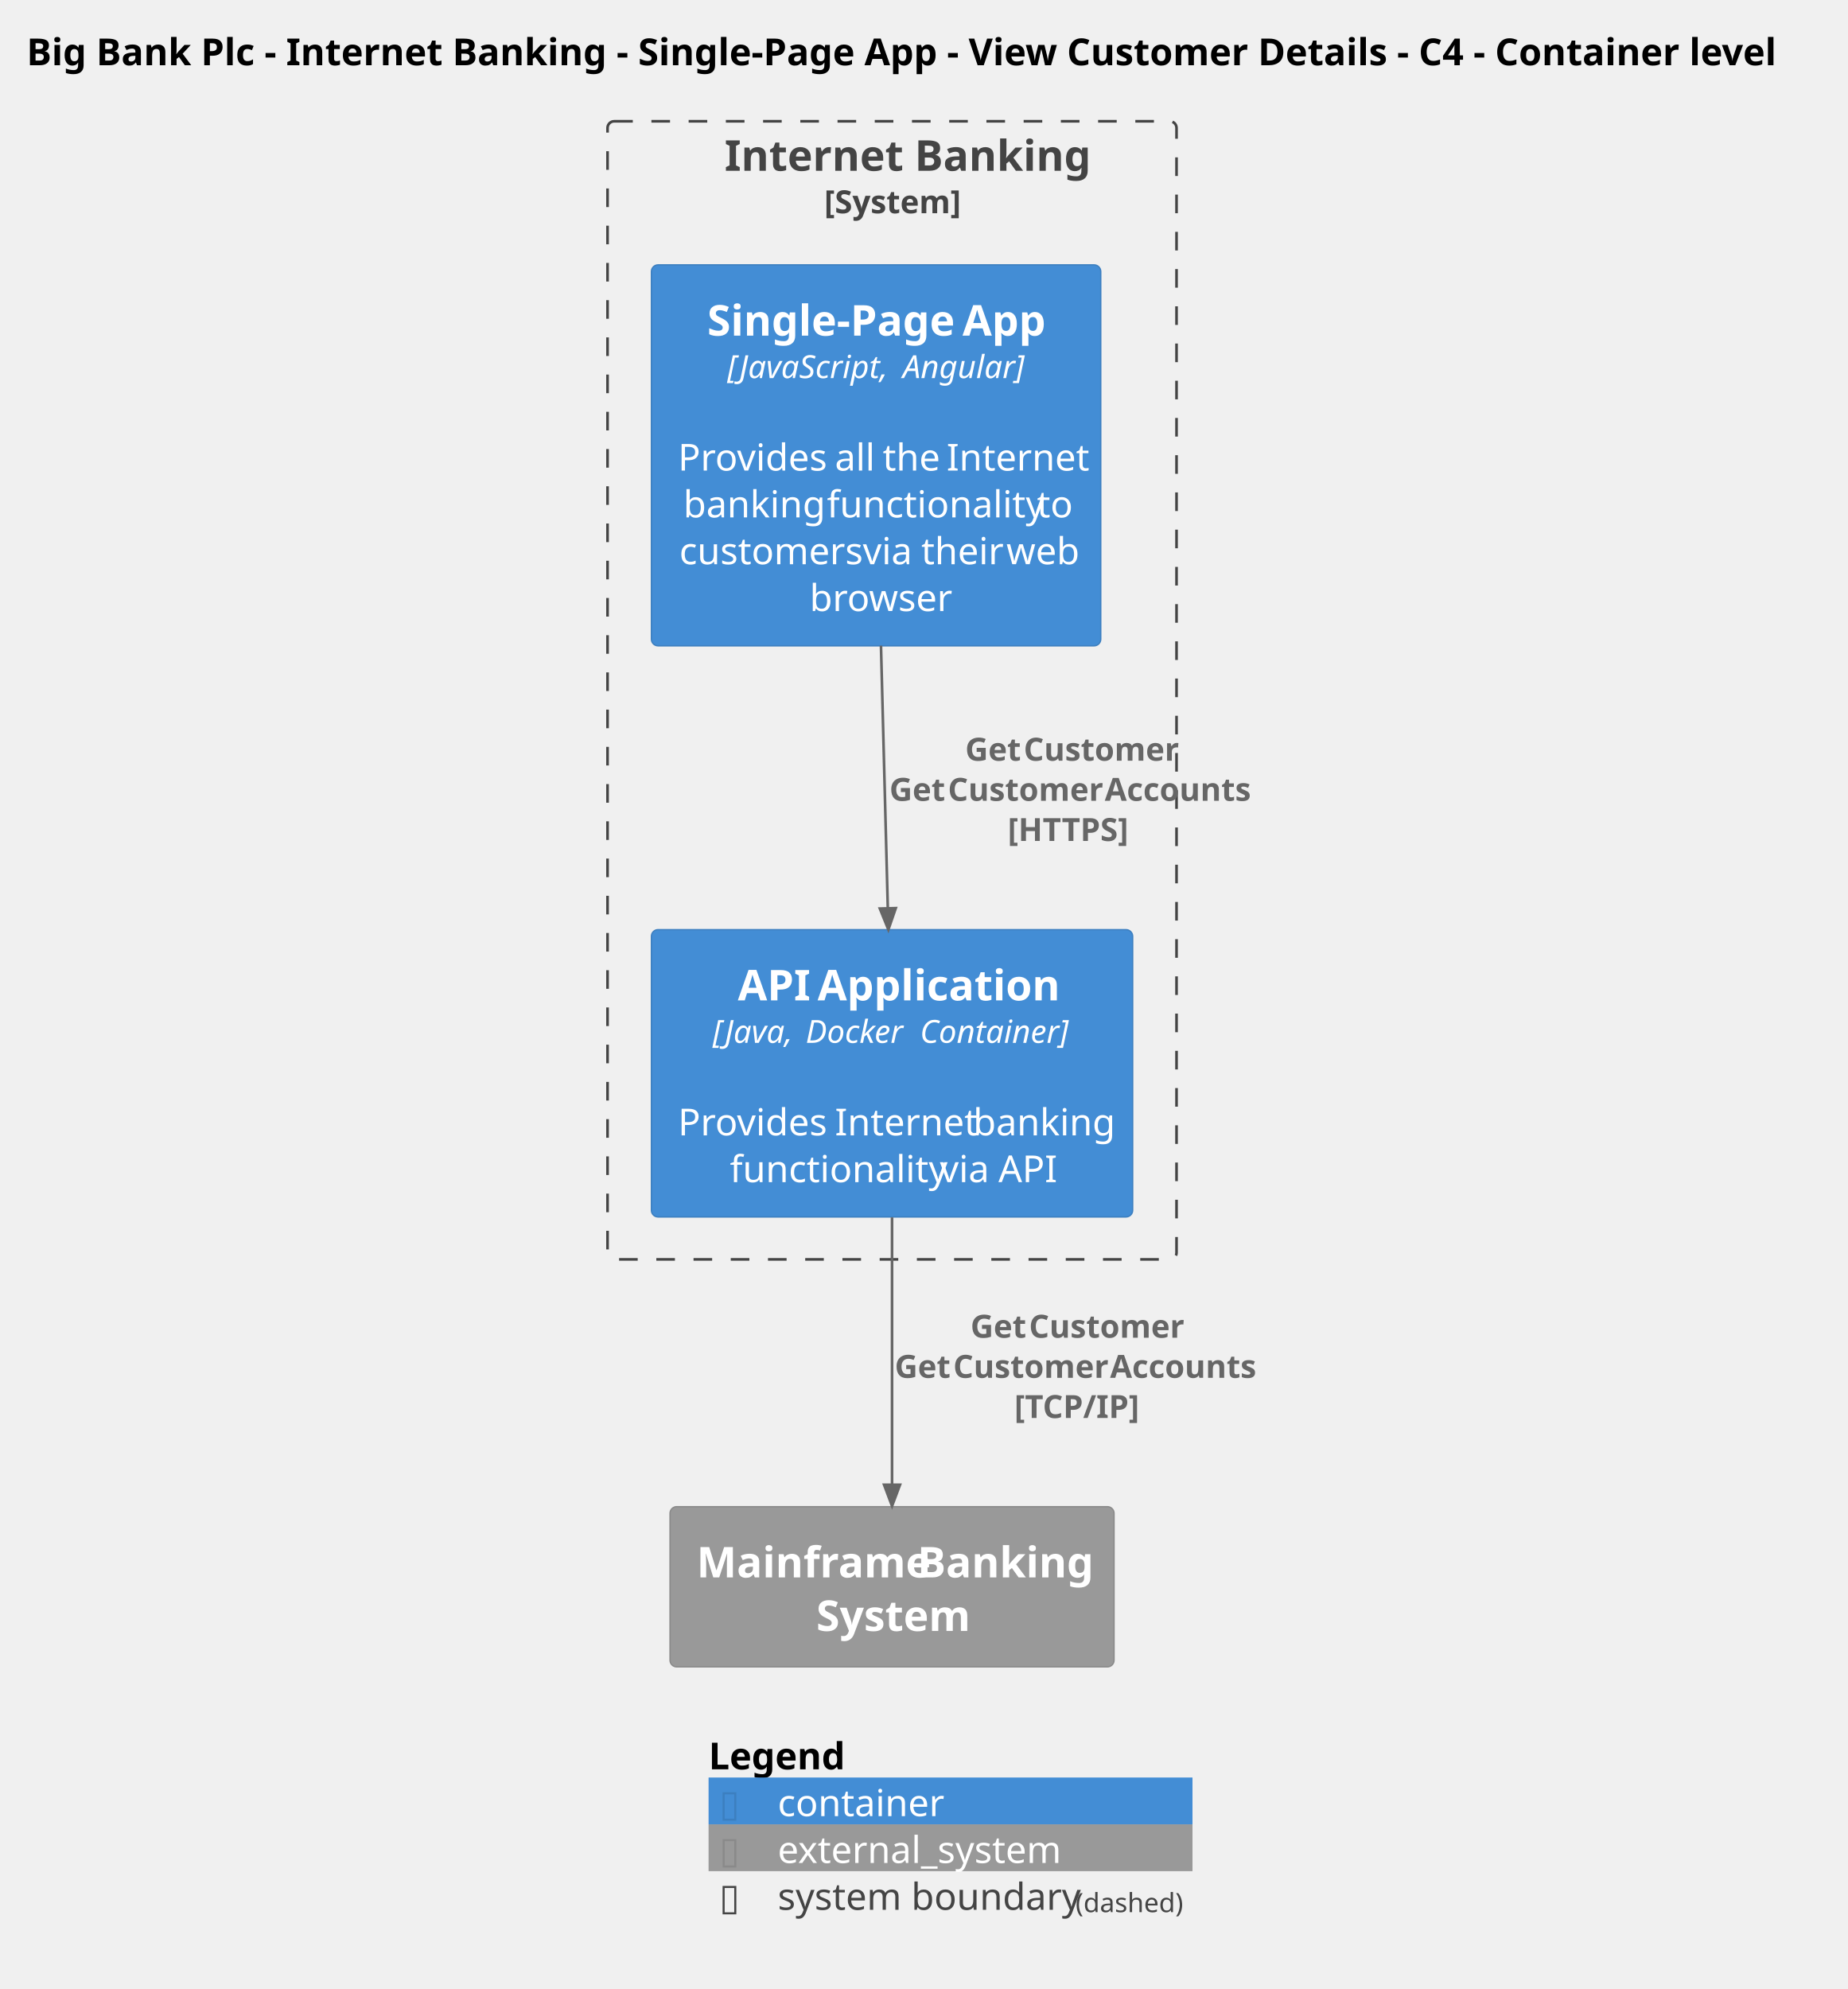
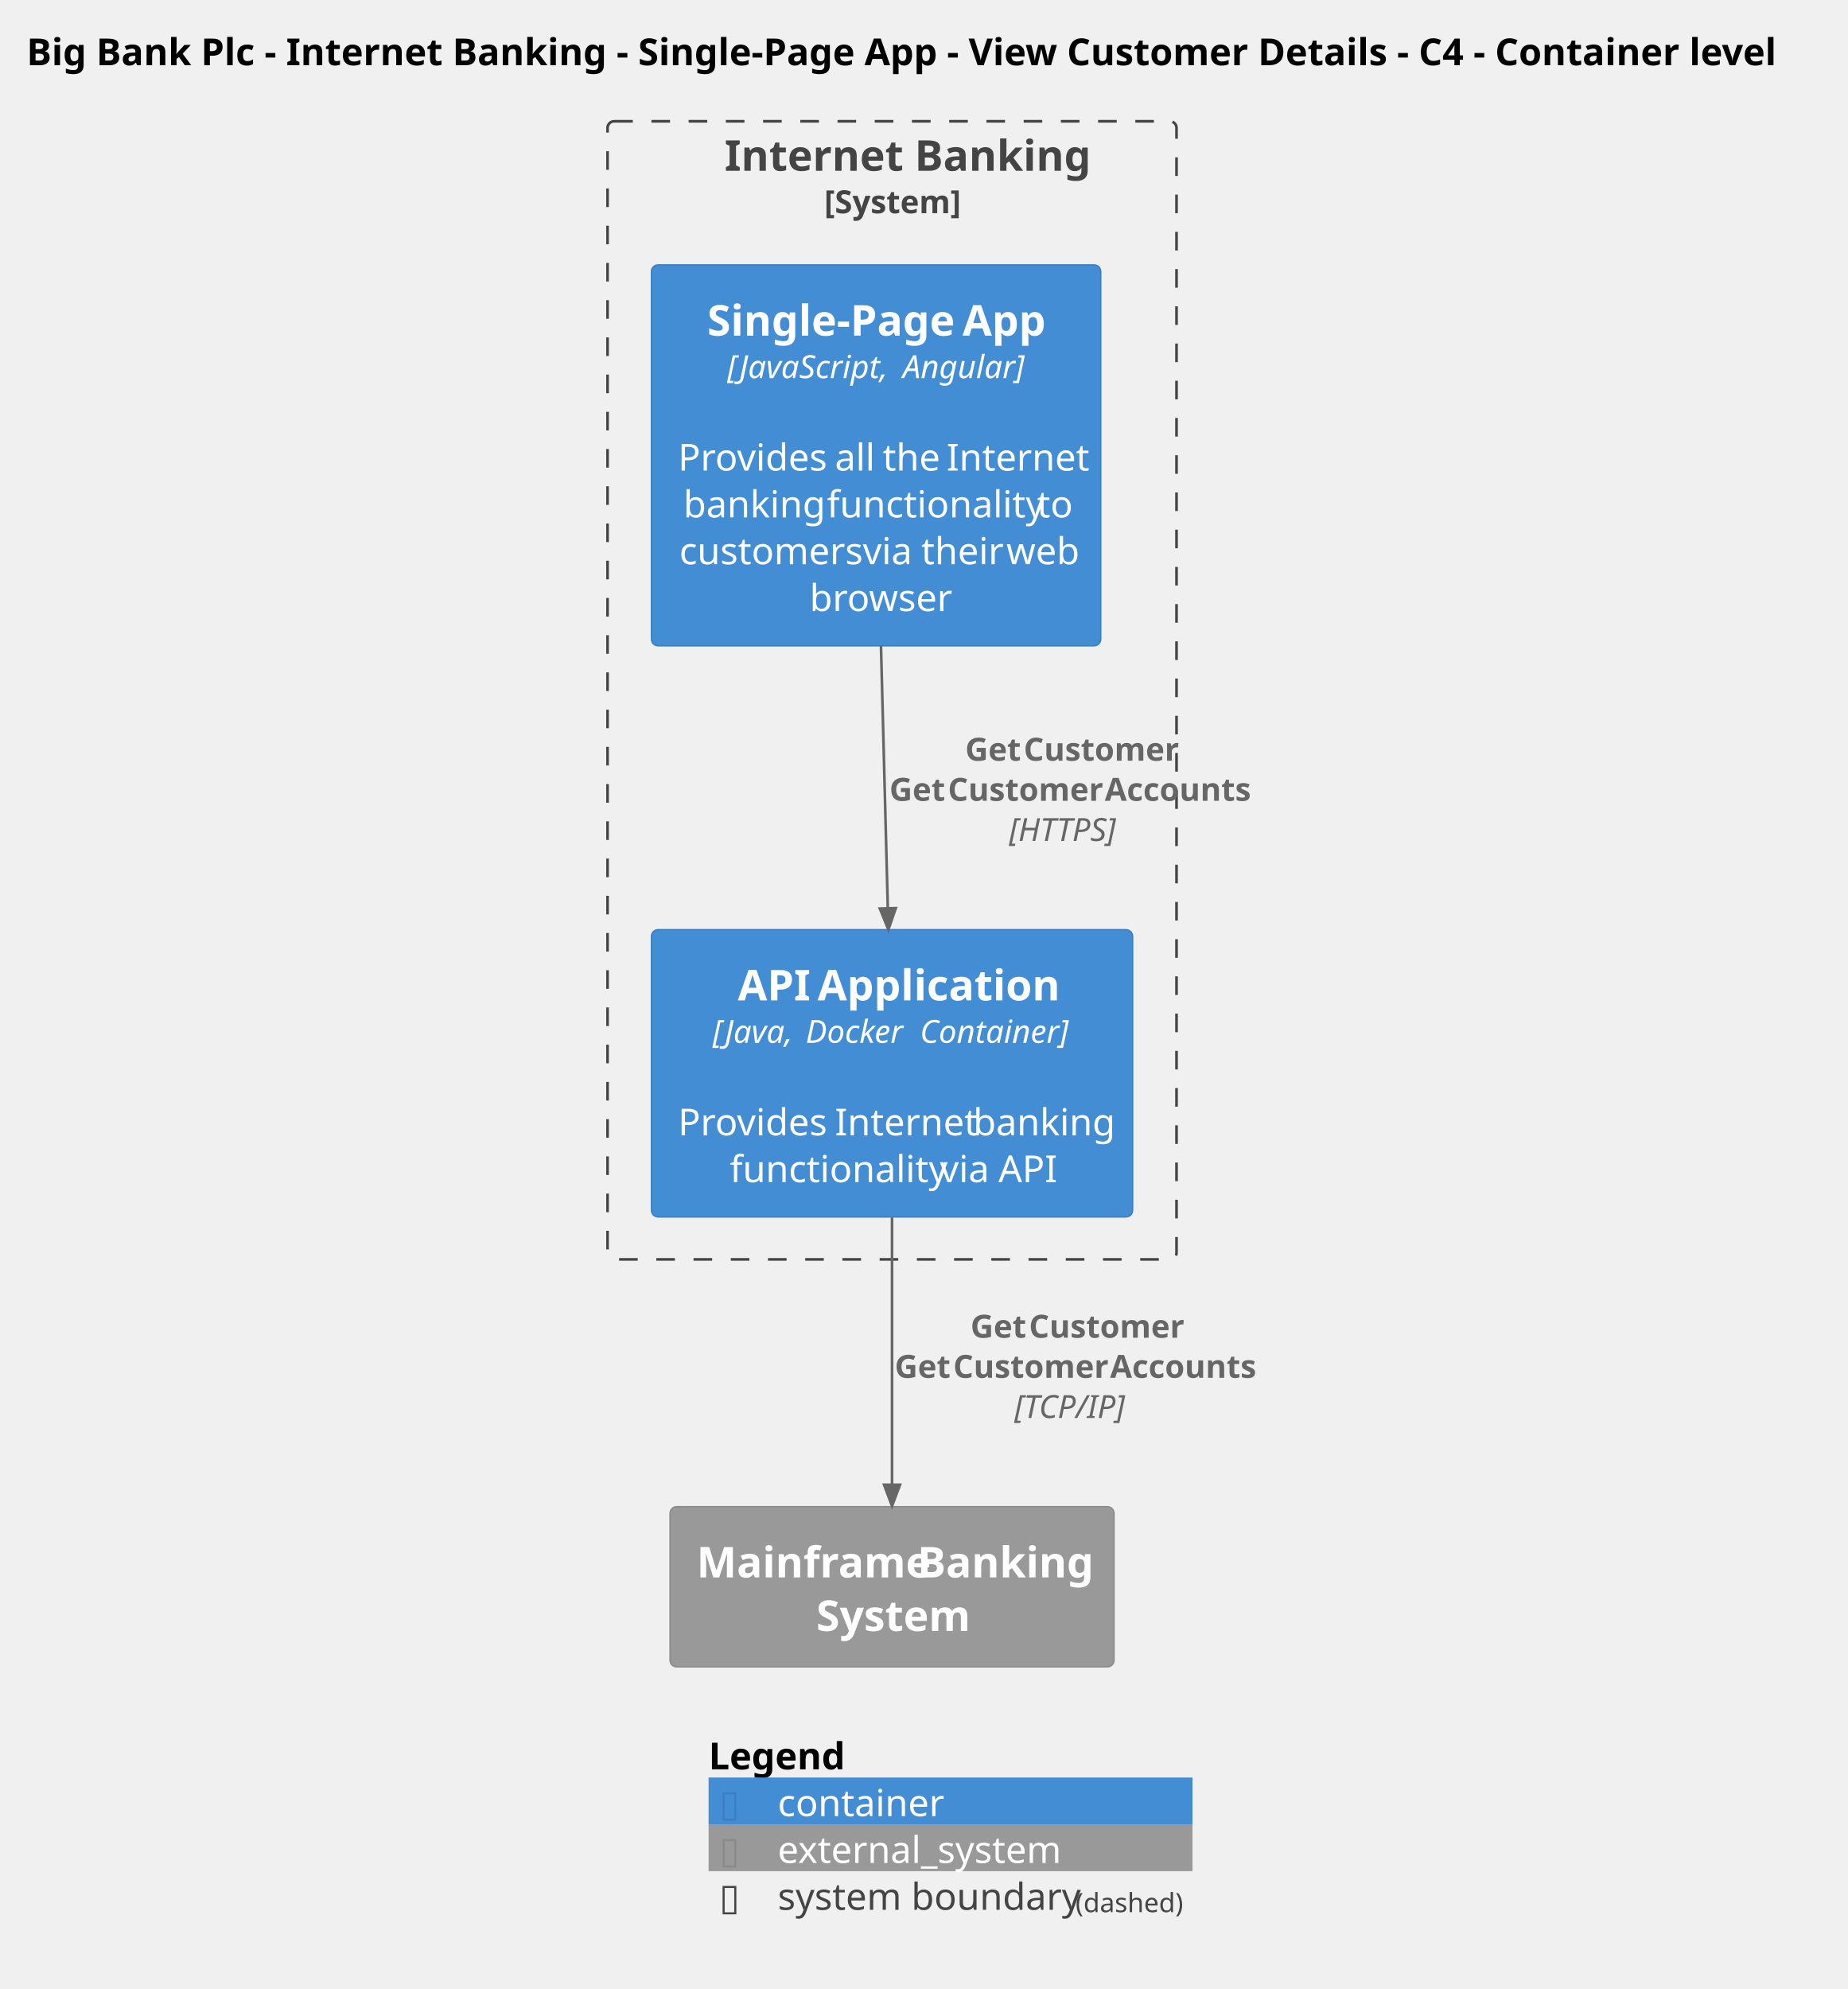
<svg xmlns="http://www.w3.org/2000/svg" contentStyleType="text/css" height="748px" preserveAspectRatio="none" style="width:695px;height:748px;background:#FFFFFF;" version="1.1" viewBox="0 0 695 748" width="695px" zoomAndPan="magnify">
  <defs />
  <g>
    <text fill="#000000" font-family="sans-serif" font-size="14" font-weight="bold" lengthAdjust="spacing" textLength="667" x="10" y="24.533">Big Bank Plc - Internet Banking - Single-Page App - View Customer Details - C4 - Container level</text>
    <g id="cluster_BigBankPlc.SoftwareSystems.InternetBanking">
      <rect fill="none" height="428" rx="2.5" ry="2.5" style="stroke:#444444;stroke-width:1.0;stroke-dasharray:7.0,7.0;" width="214" x="228.5" y="45.609" />
      <text fill="#444444" font-family="sans-serif" font-size="16" font-weight="bold" lengthAdjust="spacing" textLength="126" x="272.5" y="64.219">Internet Banking</text>
      <text fill="#444444" font-family="sans-serif" font-size="12" font-weight="bold" lengthAdjust="spacing" textLength="51" x="310" y="80.191">[System]</text>
    </g>
    <g id="elem_BigBankPlc.SoftwareSystems.InternetBanking.Containers.SinglePageApp">
      <rect fill="#438DD5" height="143.266" rx="2.5" ry="2.5" style="stroke:#3C7FC0;stroke-width:0.5;" width="169" x="245" y="99.609" />
      <text fill="#FFFFFF" font-family="sans-serif" font-size="16" font-weight="bold" lengthAdjust="spacing" textLength="92" x="266" y="126.219">Single-Page</text>
      <text fill="#FFFFFF" font-family="sans-serif" font-size="16" font-weight="bold" lengthAdjust="spacing" textLength="4" x="358" y="126.219"> </text>
      <text fill="#FFFFFF" font-family="sans-serif" font-size="16" font-weight="bold" lengthAdjust="spacing" textLength="31" x="362" y="126.219">App</text>
      <text fill="#FFFFFF" font-family="sans-serif" font-size="12" font-style="italic" lengthAdjust="spacing" textLength="63" x="273.5" y="142.191">[JavaScript,</text>
      <text fill="#FFFFFF" font-family="sans-serif" font-size="12" font-style="italic" lengthAdjust="spacing" textLength="3" x="336.5" y="142.191"> </text>
      <text fill="#FFFFFF" font-family="sans-serif" font-size="12" font-style="italic" lengthAdjust="spacing" textLength="46" x="339.5" y="142.191">Angular]</text>
      <text fill="#FFFFFF" font-family="sans-serif" font-size="14" lengthAdjust="spacing" textLength="4" x="327.5" y="159.361"> </text>
      <text fill="#FFFFFF" font-family="sans-serif" font-size="14" lengthAdjust="spacing" textLength="55" x="255" y="176.971">Provides</text>
      <text fill="#FFFFFF" font-family="sans-serif" font-size="14" lengthAdjust="spacing" textLength="4" x="310" y="176.971"> </text>
      <text fill="#FFFFFF" font-family="sans-serif" font-size="14" lengthAdjust="spacing" textLength="14" x="314" y="176.971">all</text>
      <text fill="#FFFFFF" font-family="sans-serif" font-size="14" lengthAdjust="spacing" textLength="4" x="328" y="176.971"> </text>
      <text fill="#FFFFFF" font-family="sans-serif" font-size="14" lengthAdjust="spacing" textLength="20" x="332" y="176.971">the</text>
      <text fill="#FFFFFF" font-family="sans-serif" font-size="14" lengthAdjust="spacing" textLength="4" x="352" y="176.971"> </text>
      <text fill="#FFFFFF" font-family="sans-serif" font-size="14" lengthAdjust="spacing" textLength="48" x="356" y="176.971">Internet</text>
      <text fill="#FFFFFF" font-family="sans-serif" font-size="14" lengthAdjust="spacing" textLength="50" x="257" y="194.58">banking</text>
      <text fill="#FFFFFF" font-family="sans-serif" font-size="14" lengthAdjust="spacing" textLength="4" x="307" y="194.58"> </text>
      <text fill="#FFFFFF" font-family="sans-serif" font-size="14" lengthAdjust="spacing" textLength="75" x="311" y="194.58">functionality</text>
      <text fill="#FFFFFF" font-family="sans-serif" font-size="14" lengthAdjust="spacing" textLength="4" x="386" y="194.58"> </text>
      <text fill="#FFFFFF" font-family="sans-serif" font-size="14" lengthAdjust="spacing" textLength="12" x="390" y="194.58">to</text>
      <text fill="#FFFFFF" font-family="sans-serif" font-size="14" lengthAdjust="spacing" textLength="65" x="255.5" y="212.19">customers</text>
      <text fill="#FFFFFF" font-family="sans-serif" font-size="14" lengthAdjust="spacing" textLength="4" x="320.5" y="212.19"> </text>
      <text fill="#FFFFFF" font-family="sans-serif" font-size="14" lengthAdjust="spacing" textLength="18" x="324.5" y="212.19">via</text>
      <text fill="#FFFFFF" font-family="sans-serif" font-size="14" lengthAdjust="spacing" textLength="4" x="342.5" y="212.19"> </text>
      <text fill="#FFFFFF" font-family="sans-serif" font-size="14" lengthAdjust="spacing" textLength="28" x="346.5" y="212.19">their</text>
      <text fill="#FFFFFF" font-family="sans-serif" font-size="14" lengthAdjust="spacing" textLength="4" x="374.5" y="212.19"> </text>
      <text fill="#FFFFFF" font-family="sans-serif" font-size="14" lengthAdjust="spacing" textLength="25" x="378.5" y="212.19">web</text>
      <text fill="#FFFFFF" font-family="sans-serif" font-size="14" lengthAdjust="spacing" textLength="50" x="304.5" y="229.799">browser</text>
    </g>
    <g id="elem_BigBankPlc.SoftwareSystems.InternetBanking.Containers.APIApplication">
      <rect fill="#438DD5" height="108.047" rx="2.5" ry="2.5" style="stroke:#3C7FC0;stroke-width:0.5;" width="181" x="245" y="349.609" />
      <text fill="#FFFFFF" font-family="sans-serif" font-size="16" font-weight="bold" lengthAdjust="spacing" textLength="26" x="277.5" y="376.219">API</text>
      <text fill="#FFFFFF" font-family="sans-serif" font-size="16" font-weight="bold" lengthAdjust="spacing" textLength="4" x="303.5" y="376.219"> </text>
      <text fill="#FFFFFF" font-family="sans-serif" font-size="16" font-weight="bold" lengthAdjust="spacing" textLength="86" x="307.5" y="376.219">Application</text>
      <text fill="#FFFFFF" font-family="sans-serif" font-size="12" font-style="italic" lengthAdjust="spacing" textLength="32" x="268" y="392.191">[Java,</text>
      <text fill="#FFFFFF" font-family="sans-serif" font-size="12" font-style="italic" lengthAdjust="spacing" textLength="3" x="300" y="392.191"> </text>
      <text fill="#FFFFFF" font-family="sans-serif" font-size="12" font-style="italic" lengthAdjust="spacing" textLength="40" x="303" y="392.191">Docker</text>
      <text fill="#FFFFFF" font-family="sans-serif" font-size="12" font-style="italic" lengthAdjust="spacing" textLength="3" x="343" y="392.191"> </text>
      <text fill="#FFFFFF" font-family="sans-serif" font-size="12" font-style="italic" lengthAdjust="spacing" textLength="57" x="346" y="392.191">Container]</text>
      <text fill="#FFFFFF" font-family="sans-serif" font-size="14" lengthAdjust="spacing" textLength="4" x="333.5" y="409.361"> </text>
      <text fill="#FFFFFF" font-family="sans-serif" font-size="14" lengthAdjust="spacing" textLength="55" x="255" y="426.971">Provides</text>
      <text fill="#FFFFFF" font-family="sans-serif" font-size="14" lengthAdjust="spacing" textLength="4" x="310" y="426.971"> </text>
      <text fill="#FFFFFF" font-family="sans-serif" font-size="14" lengthAdjust="spacing" textLength="48" x="314" y="426.971">Internet</text>
      <text fill="#FFFFFF" font-family="sans-serif" font-size="14" lengthAdjust="spacing" textLength="4" x="362" y="426.971"> </text>
      <text fill="#FFFFFF" font-family="sans-serif" font-size="14" lengthAdjust="spacing" textLength="50" x="366" y="426.971">banking</text>
      <text fill="#FFFFFF" font-family="sans-serif" font-size="14" lengthAdjust="spacing" textLength="75" x="274.5" y="444.58">functionality</text>
      <text fill="#FFFFFF" font-family="sans-serif" font-size="14" lengthAdjust="spacing" textLength="4" x="349.5" y="444.58"> </text>
      <text fill="#FFFFFF" font-family="sans-serif" font-size="14" lengthAdjust="spacing" textLength="18" x="353.5" y="444.58">via</text>
      <text fill="#FFFFFF" font-family="sans-serif" font-size="14" lengthAdjust="spacing" textLength="4" x="371.5" y="444.58"> </text>
      <text fill="#FFFFFF" font-family="sans-serif" font-size="14" lengthAdjust="spacing" textLength="21" x="375.5" y="444.58">API</text>
    </g>
    <g id="elem_BigBankPlc.SoftwareSystems.MainframeBankingSystem">
      <rect fill="#999999" height="60.25" rx="2.5" ry="2.5" style="stroke:#8A8A8A;stroke-width:0.5;" width="167" x="252" y="566.609" />
      <text fill="#FFFFFF" font-family="sans-serif" font-size="16" font-weight="bold" lengthAdjust="spacing" textLength="79" x="262" y="593.219">Mainframe</text>
      <text fill="#FFFFFF" font-family="sans-serif" font-size="16" font-weight="bold" lengthAdjust="spacing" textLength="4" x="341" y="593.219"> </text>
      <text fill="#FFFFFF" font-family="sans-serif" font-size="16" font-weight="bold" lengthAdjust="spacing" textLength="64" x="345" y="593.219">Banking</text>
      <text fill="#FFFFFF" font-family="sans-serif" font-size="16" font-weight="bold" lengthAdjust="spacing" textLength="57" x="307" y="613.344">System</text>
    </g>
    <g id="link_BigBankPlc.SoftwareSystems.InternetBanking.Containers.SinglePageApp_BigBankPlc.SoftwareSystems.InternetBanking.Containers.APIApplication">
      <path d="M331.34,242.829 C332.24,277.239 333.093,309.912 333.913,341.602 " fill="none" id="BigBankPlc.SoftwareSystems.InternetBanking.Containers.SinglePageApp-to-BigBankPlc.SoftwareSystems.InternetBanking.Containers.APIApplication" style="stroke:#666666;stroke-width:1.0;" />
      <polygon fill="#666666" points="334.12,349.599,336.912,341.524,330.914,341.68,334.12,349.599" style="stroke:#666666;stroke-width:1.0;" />
      <text fill="#666666" font-family="sans-serif" font-size="12" font-weight="bold" lengthAdjust="spacing" textLength="19" x="363" y="286.066">Get</text>
      <text fill="#666666" font-family="sans-serif" font-size="12" font-weight="bold" lengthAdjust="spacing" textLength="3" x="382" y="286.066"> </text>
      <text fill="#666666" font-family="sans-serif" font-size="12" font-weight="bold" lengthAdjust="spacing" textLength="56" x="385" y="286.066">Customer</text>
      <text fill="#666666" font-family="sans-serif" font-size="12" font-weight="bold" lengthAdjust="spacing" textLength="19" x="334.5" y="301.16">Get</text>
      <text fill="#666666" font-family="sans-serif" font-size="12" font-weight="bold" lengthAdjust="spacing" textLength="3" x="353.5" y="301.16"> </text>
      <text fill="#666666" font-family="sans-serif" font-size="12" font-weight="bold" lengthAdjust="spacing" textLength="56" x="356.5" y="301.16">Customer</text>
      <text fill="#666666" font-family="sans-serif" font-size="12" font-weight="bold" lengthAdjust="spacing" textLength="3" x="412.5" y="301.16"> </text>
      <text fill="#666666" font-family="sans-serif" font-size="12" font-weight="bold" lengthAdjust="spacing" textLength="54" x="415.5" y="301.16">Accounts</text>
-       <text fill="#666666" font-family="sans-serif" font-size="12" font-weight="bold" lengthAdjust="spacing" textLength="46" x="379" y="316.254">[HTTPS]</text>
+       <text fill="#666666" font-family="sans-serif" font-size="12" font-style="italic" lengthAdjust="spacing" textLength="45" x="379.5" y="316.254">[HTTPS]</text>
    </g>
    <g id="link_BigBankPlc.SoftwareSystems.InternetBanking.Containers.APIApplication_BigBankPlc.SoftwareSystems.MainframeBankingSystem">
      <path d="M335.5,457.809 C335.5,492.919 335.5,529.569 335.5,558.369 " fill="none" id="BigBankPlc.SoftwareSystems.InternetBanking.Containers.APIApplication-to-BigBankPlc.SoftwareSystems.MainframeBankingSystem" style="stroke:#666666;stroke-width:1.0;" />
      <polygon fill="#666666" points="335.5,566.369,338.5,558.369,332.5,558.369,335.5,566.369" style="stroke:#666666;stroke-width:1.0;" />
      <text fill="#666666" font-family="sans-serif" font-size="12" font-weight="bold" lengthAdjust="spacing" textLength="19" x="365" y="503.066">Get</text>
      <text fill="#666666" font-family="sans-serif" font-size="12" font-weight="bold" lengthAdjust="spacing" textLength="3" x="384" y="503.066"> </text>
      <text fill="#666666" font-family="sans-serif" font-size="12" font-weight="bold" lengthAdjust="spacing" textLength="56" x="387" y="503.066">Customer</text>
      <text fill="#666666" font-family="sans-serif" font-size="12" font-weight="bold" lengthAdjust="spacing" textLength="19" x="336.5" y="518.16">Get</text>
      <text fill="#666666" font-family="sans-serif" font-size="12" font-weight="bold" lengthAdjust="spacing" textLength="3" x="355.5" y="518.16"> </text>
      <text fill="#666666" font-family="sans-serif" font-size="12" font-weight="bold" lengthAdjust="spacing" textLength="56" x="358.5" y="518.16">Customer</text>
      <text fill="#666666" font-family="sans-serif" font-size="12" font-weight="bold" lengthAdjust="spacing" textLength="3" x="414.5" y="518.16"> </text>
      <text fill="#666666" font-family="sans-serif" font-size="12" font-weight="bold" lengthAdjust="spacing" textLength="54" x="417.5" y="518.16">Accounts</text>
-       <text fill="#666666" font-family="sans-serif" font-size="12" font-weight="bold" lengthAdjust="spacing" textLength="45" x="381.5" y="533.254">[TCP/IP]</text>
+       <text fill="#666666" font-family="sans-serif" font-size="12" font-style="italic" lengthAdjust="spacing" textLength="45" x="381.5" y="533.254">[TCP/IP]</text>
    </g>
    <rect fill="none" height="17.609" style="stroke:none;stroke-width:1.0;" width="182" x="266.5" y="650.859" />
    <text fill="#000000" font-family="sans-serif" font-size="14" font-weight="bold" lengthAdjust="spacing" textLength="53" x="266.5" y="665.393">Legend</text>
    <text fill="#FFFFFF" font-family="sans-serif" font-size="14" lengthAdjust="spacing" textLength="4" x="319.5" y="665.393"> </text>
    <rect fill="#438DD5" height="17.609" style="stroke:none;stroke-width:1.0;" width="182" x="266.5" y="668.469" />
    <text fill="#3C7FC0" font-family="sans-serif" font-size="14" lengthAdjust="spacing" textLength="14" x="270.5" y="683.002">▯</text>
    <text fill="#FFFFFF" font-family="sans-serif" font-size="14" lengthAdjust="spacing" textLength="4" x="284.5" y="683.002"> </text>
    <text fill="#FFFFFF" font-family="sans-serif" font-size="14" lengthAdjust="spacing" textLength="59" x="292.5" y="683.002">container</text>
    <text fill="#FFFFFF" font-family="sans-serif" font-size="14" lengthAdjust="spacing" textLength="4" x="355.5" y="683.002"> </text>
    <rect fill="#999999" height="17.609" style="stroke:none;stroke-width:1.0;" width="182" x="266.5" y="686.078" />
    <text fill="#8A8A8A" font-family="sans-serif" font-size="14" lengthAdjust="spacing" textLength="14" x="270.5" y="700.611">▯</text>
    <text fill="#FFFFFF" font-family="sans-serif" font-size="14" lengthAdjust="spacing" textLength="4" x="284.5" y="700.611"> </text>
    <text fill="#FFFFFF" font-family="sans-serif" font-size="14" lengthAdjust="spacing" textLength="102" x="292.5" y="700.611">external_system</text>
    <text fill="#FFFFFF" font-family="sans-serif" font-size="14" lengthAdjust="spacing" textLength="4" x="398.5" y="700.611"> </text>
    <rect fill="none" height="17.609" style="stroke:none;stroke-width:1.0;" width="182" x="266.5" y="703.688" />
    <text fill="#444444" font-family="sans-serif" font-size="14" lengthAdjust="spacing" textLength="14" x="270.5" y="718.221">▯</text>
    <text fill="#FFFFFF" font-family="sans-serif" font-size="14" lengthAdjust="spacing" textLength="4" x="284.5" y="718.221"> </text>
    <text fill="#444444" font-family="sans-serif" font-size="14" lengthAdjust="spacing" textLength="108" x="292.5" y="718.221">system boundary</text>
    <text fill="#444444" font-family="sans-serif" font-size="10" lengthAdjust="spacing" textLength="40" x="404.5" y="719.1">(dashed)</text>
    <text fill="#FFFFFF" font-family="sans-serif" font-size="14" lengthAdjust="spacing" textLength="4" x="444.5" y="718.221"> </text>
    <line style="stroke:none;stroke-width:1.0;" x1="266.5" x2="448.5" y1="650.859" y2="650.859" />
    <line style="stroke:none;stroke-width:1.0;" x1="266.5" x2="448.5" y1="668.469" y2="668.469" />
    <line style="stroke:none;stroke-width:1.0;" x1="266.5" x2="448.5" y1="686.078" y2="686.078" />
    <line style="stroke:none;stroke-width:1.0;" x1="266.5" x2="448.5" y1="703.688" y2="703.688" />
    <line style="stroke:none;stroke-width:1.0;" x1="266.5" x2="448.5" y1="721.297" y2="721.297" />
    <line style="stroke:none;stroke-width:1.0;" x1="266.5" x2="266.5" y1="650.859" y2="721.297" />
    <line style="stroke:none;stroke-width:1.0;" x1="448.5" x2="448.5" y1="650.859" y2="721.297" />
  </g>
</svg>
